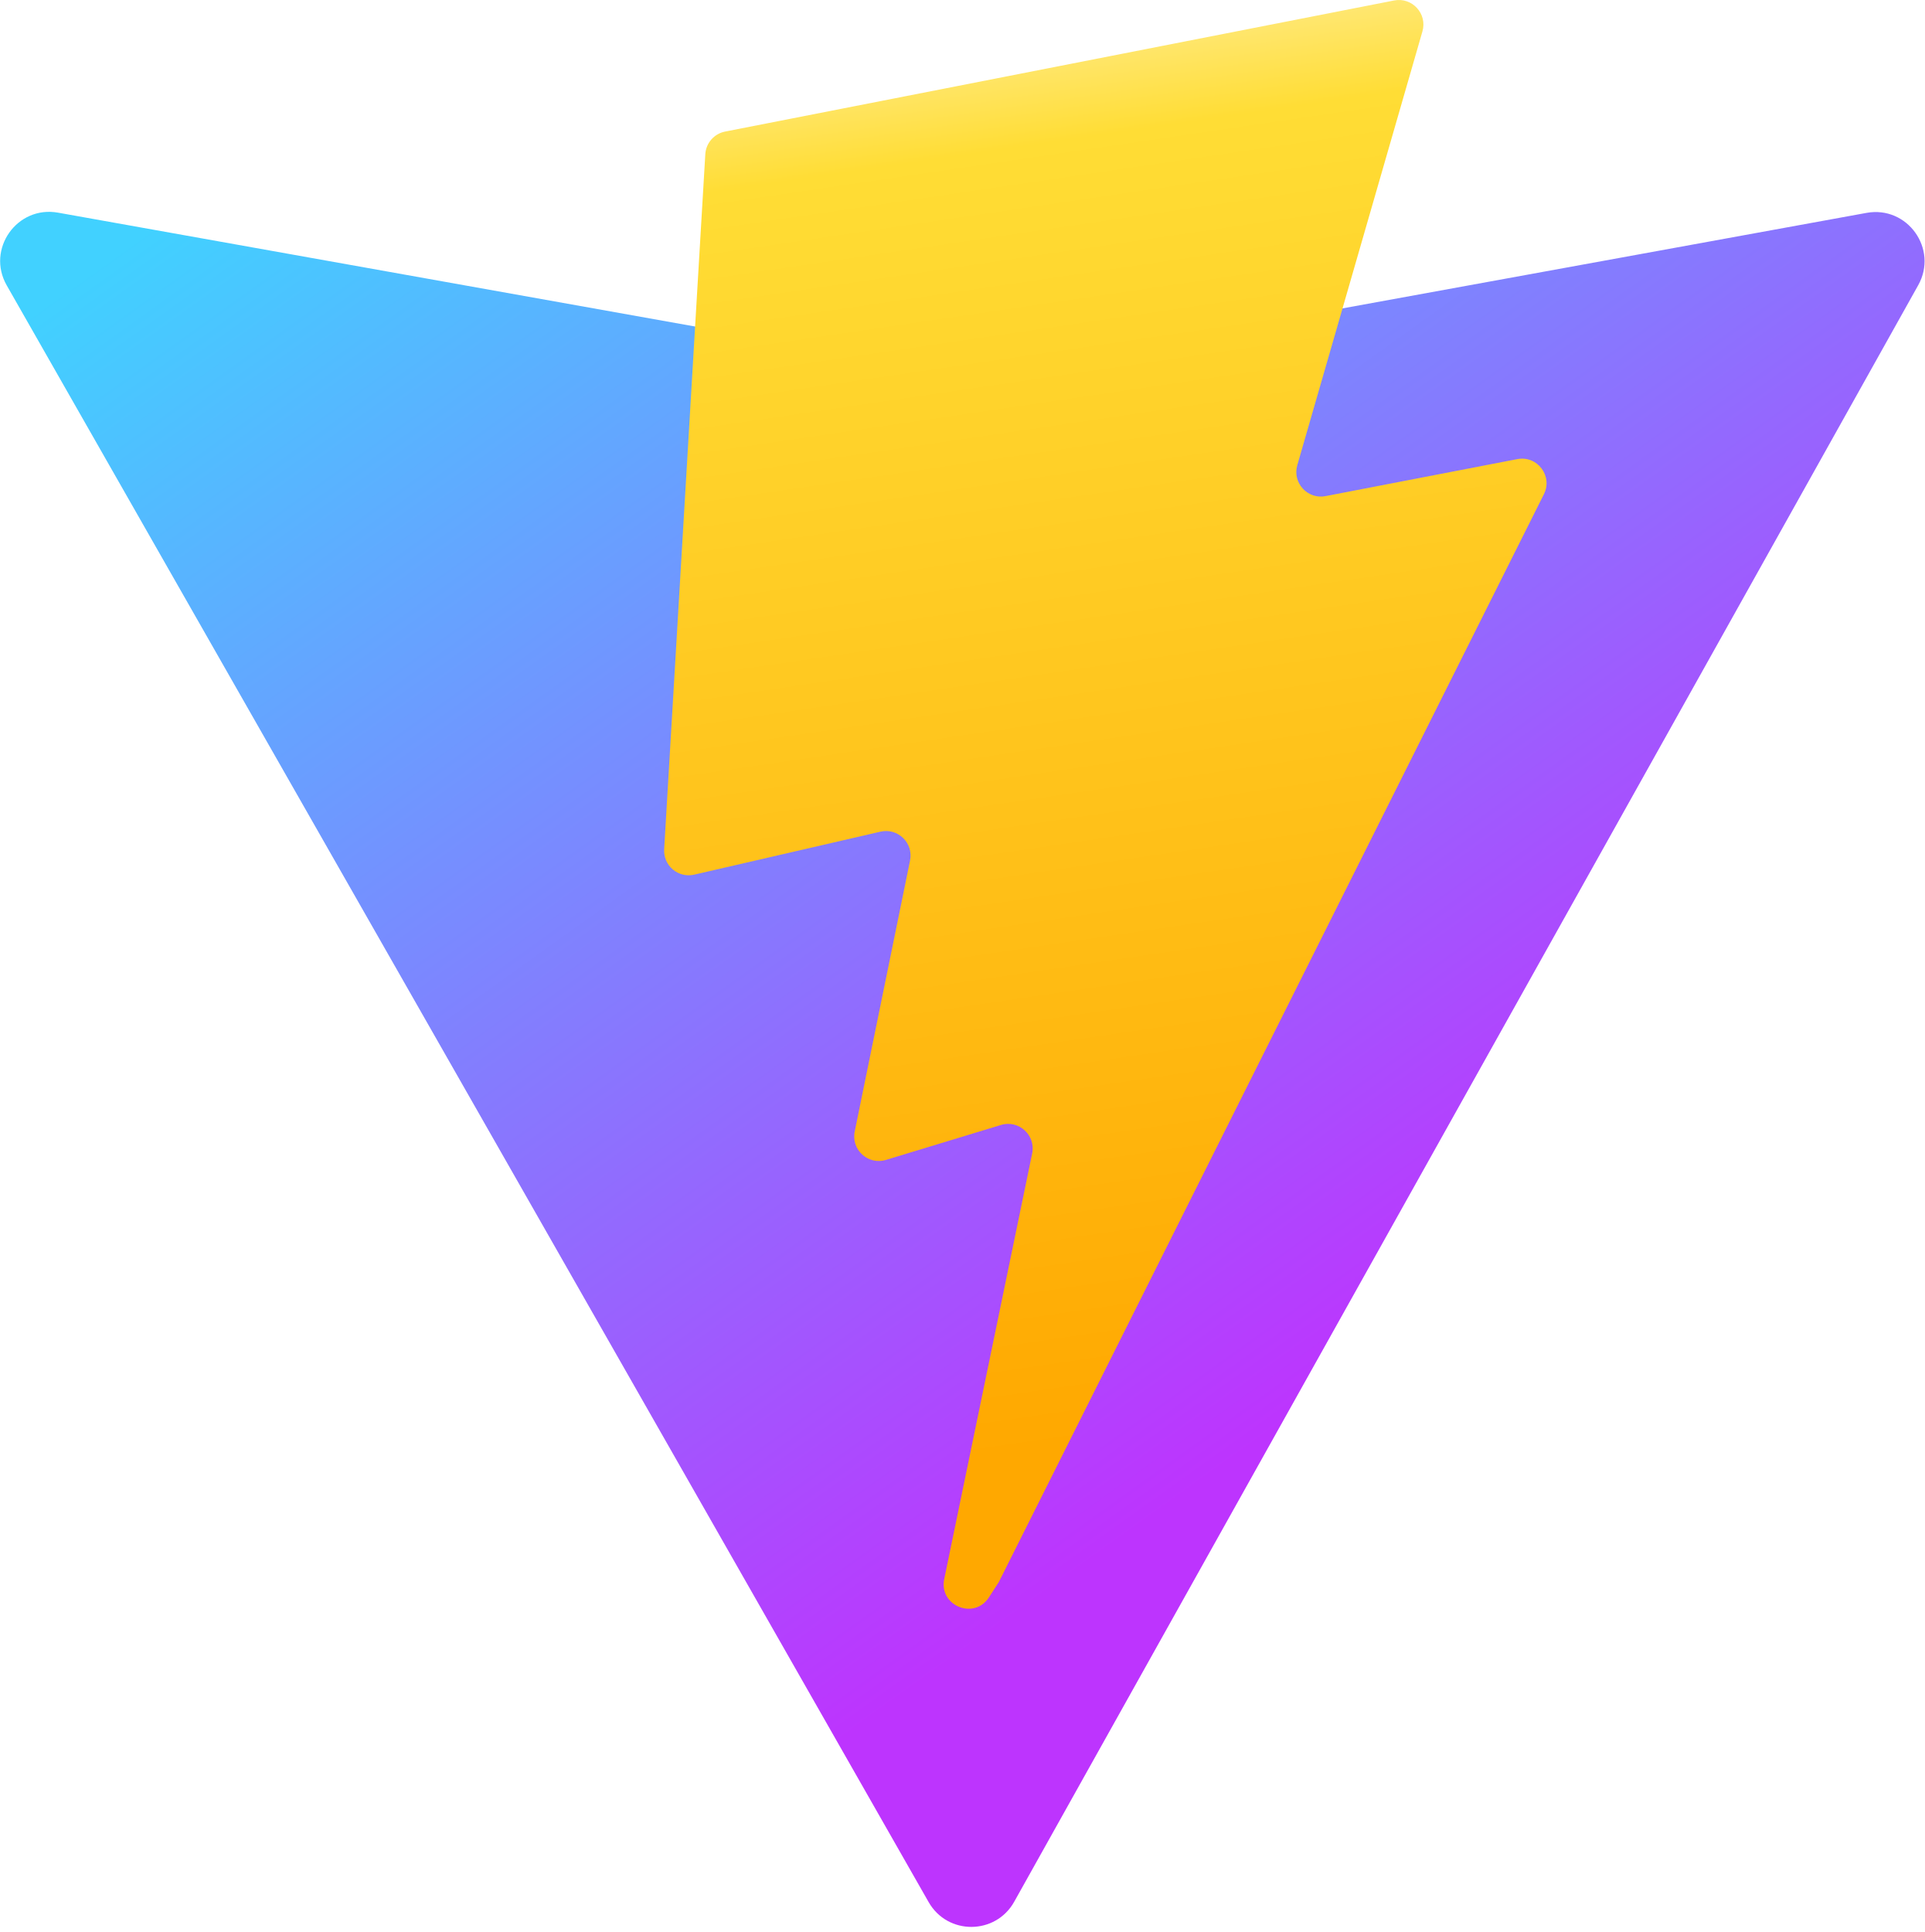
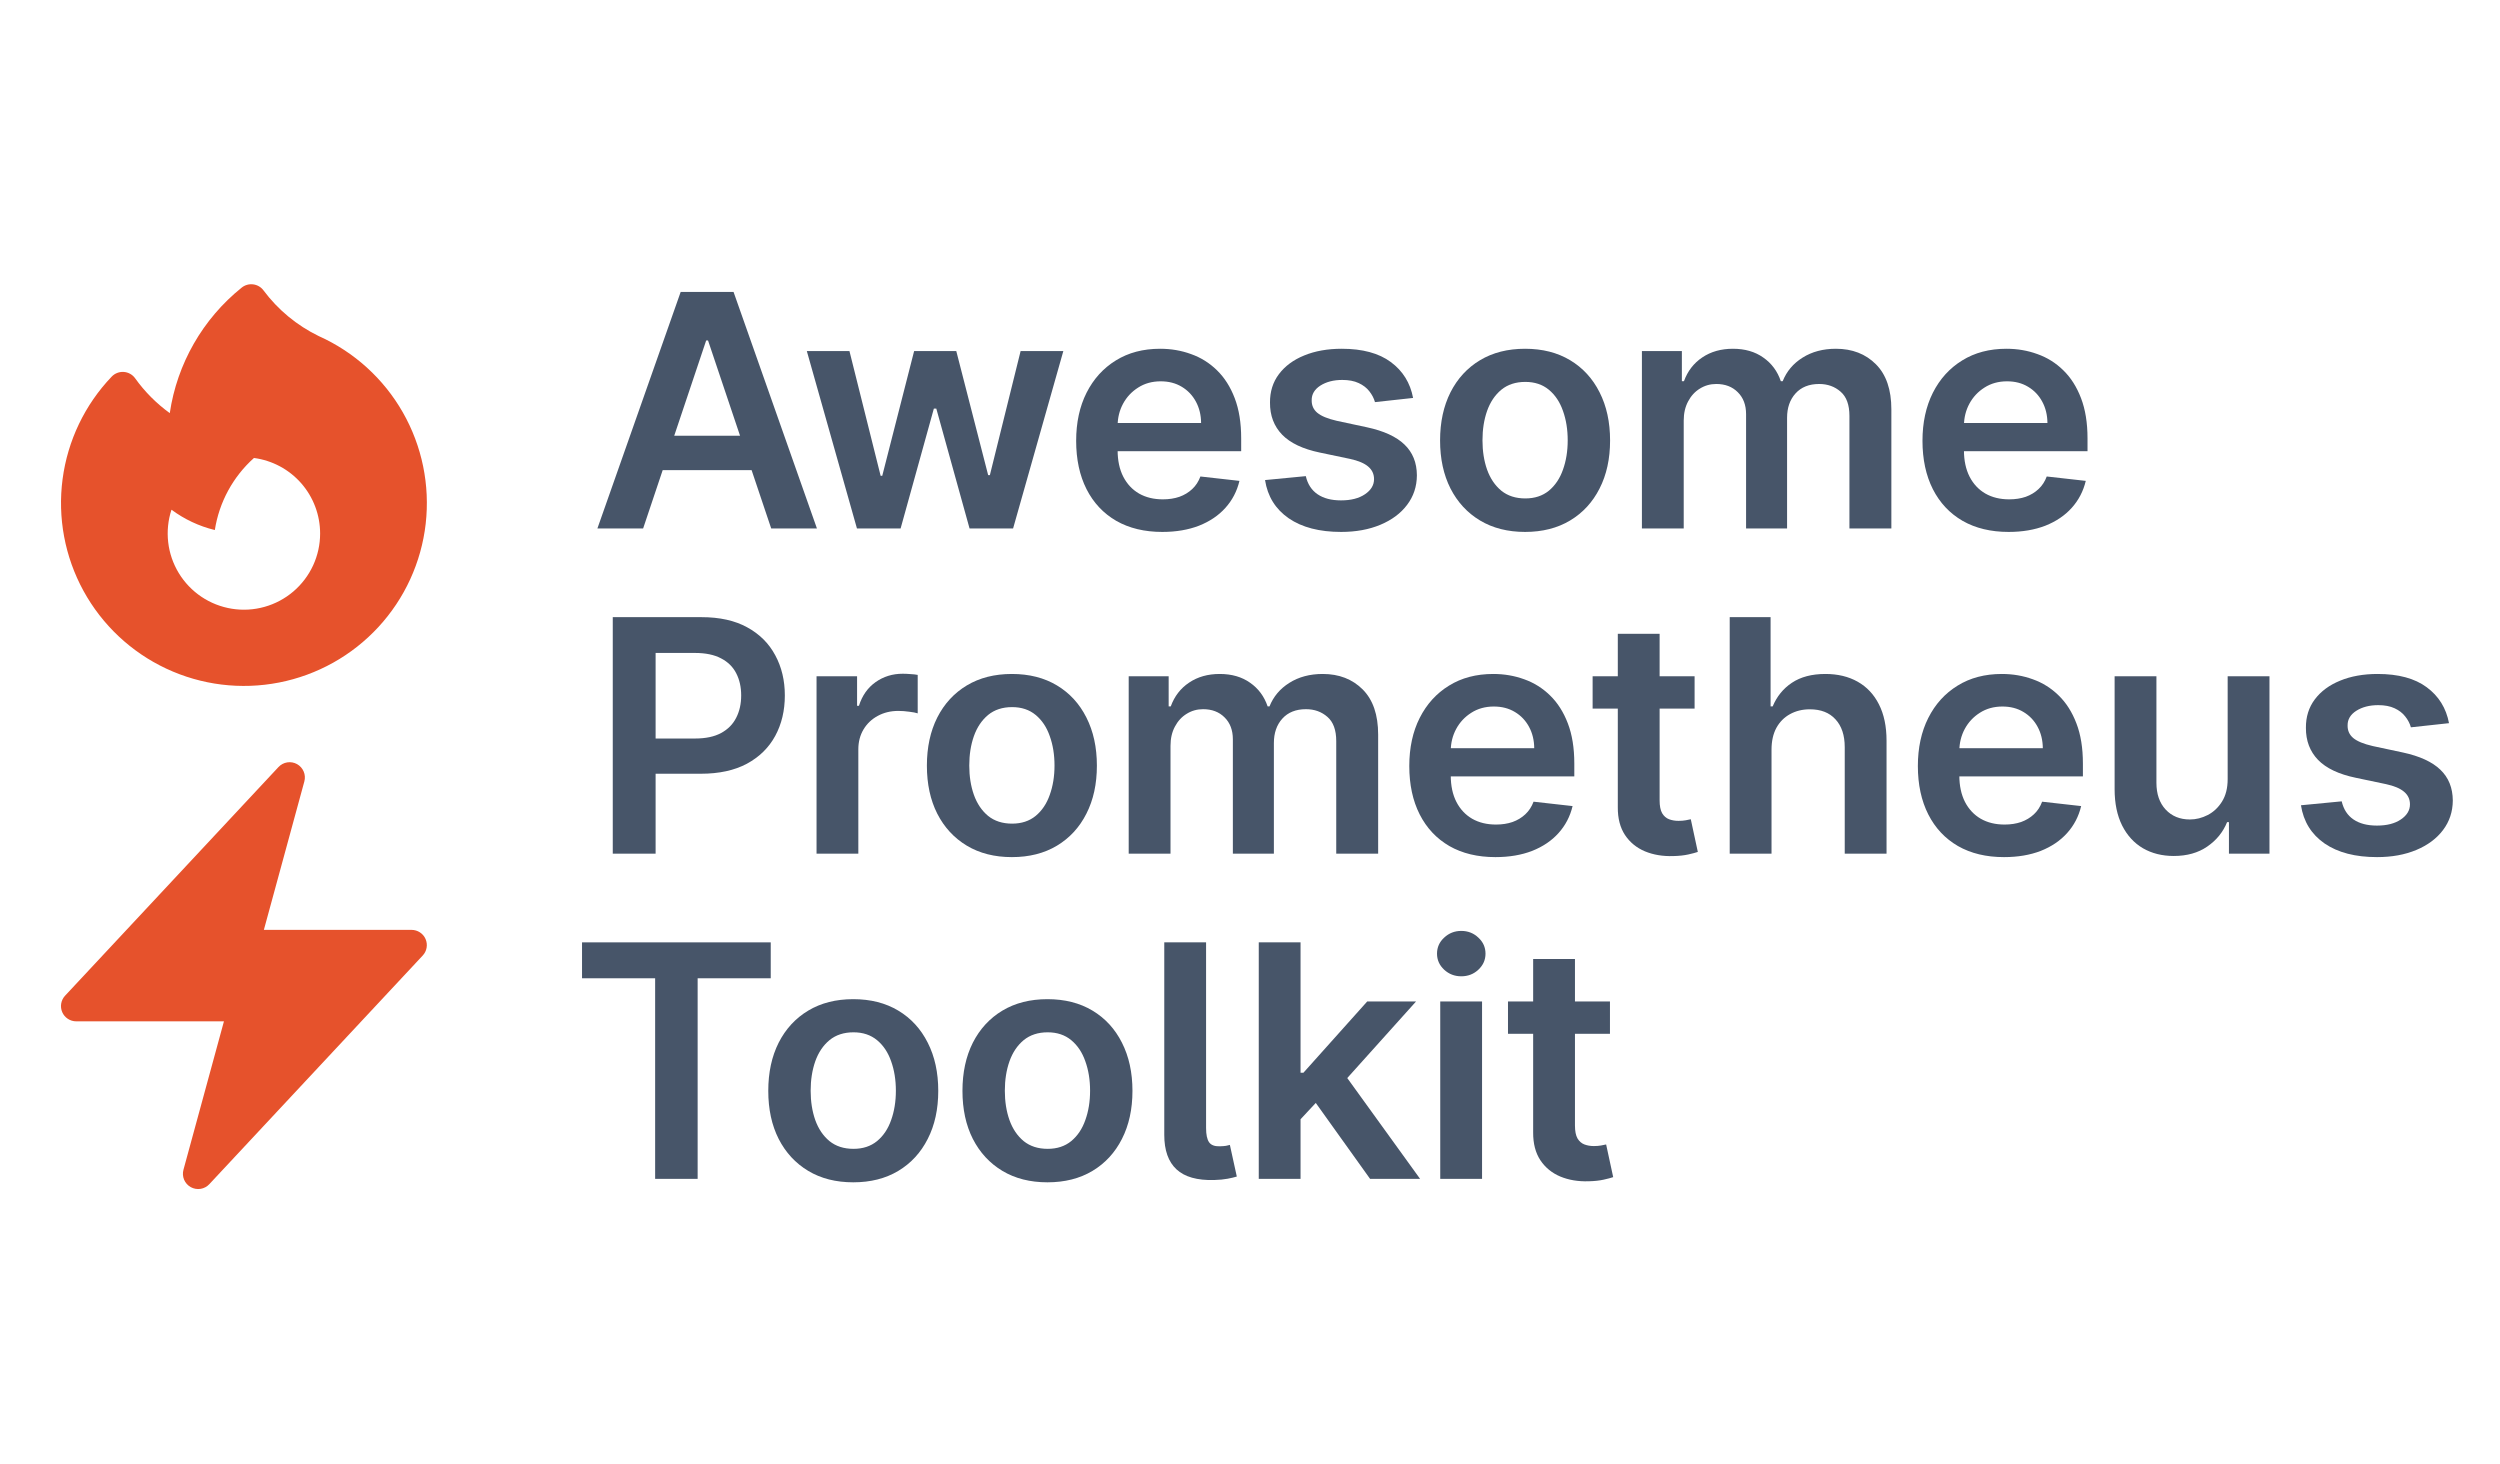
- <svg xmlns="http://www.w3.org/2000/svg" aria-hidden="true" role="img" class="iconify iconify--logos" width="31.88" height="32" preserveAspectRatio="xMidYMid meet" viewBox="0 0 256 257">
-   <defs>
-     <linearGradient id="IconifyId1813088fe1fbc01fb466" x1="-.828%" x2="57.636%" y1="7.652%" y2="78.411%">
-       <stop offset="0%" stop-color="#41D1FF" />
-       <stop offset="100%" stop-color="#BD34FE" />
-     </linearGradient>
-     <linearGradient id="IconifyId1813088fe1fbc01fb467" x1="43.376%" x2="50.316%" y1="2.242%" y2="89.03%">
-       <stop offset="0%" stop-color="#FFEA83" />
-       <stop offset="8.333%" stop-color="#FFDD35" />
-       <stop offset="100%" stop-color="#FFA800" />
-     </linearGradient>
-   </defs>
-   <path fill="url(#IconifyId1813088fe1fbc01fb466)" d="M255.153 37.938L134.897 252.976c-2.483 4.44-8.862 4.466-11.382.048L.875 37.958c-2.746-4.814 1.371-10.646 6.827-9.67l120.385 21.517a6.537 6.537 0 0 0 2.322-.004l117.867-21.483c5.438-.991 9.574 4.796 6.877 9.62Z" />
-   <path fill="url(#IconifyId1813088fe1fbc01fb467)" d="M185.432.063L96.44 17.501a3.268 3.268 0 0 0-2.634 3.014l-5.474 92.456a3.268 3.268 0 0 0 3.997 3.378l24.777-5.718c2.318-.535 4.413 1.507 3.936 3.838l-7.361 36.047c-.495 2.426 1.782 4.5 4.151 3.78l15.304-4.649c2.372-.72 4.652 1.36 4.15 3.788l-11.698 56.621c-.732 3.542 3.979 5.473 5.943 2.437l1.313-2.028l72.516-144.72c1.215-2.423-.88-5.186-3.54-4.672l-25.505 4.922c-2.396.462-4.435-1.77-3.759-4.114l16.646-57.705c.677-2.35-1.37-4.583-3.769-4.113Z" />
+ <svg xmlns="http://www.w3.org/2000/svg" width="123" height="72" viewBox="0 0 123 72" fill="none">
+   <path fill-rule="evenodd" clip-rule="evenodd" d="M12.963 14.286C12.903 14.205 12.827 14.137 12.74 14.087C12.653 14.036 12.556 14.003 12.456 13.991C12.356 13.978 12.255 13.985 12.158 14.013C12.061 14.04 11.97 14.087 11.892 14.15C9.976 15.689 8.711 17.895 8.353 20.326C7.696 19.85 7.12 19.271 6.648 18.611C6.584 18.521 6.501 18.447 6.404 18.393C6.308 18.339 6.201 18.307 6.091 18.299C5.981 18.291 5.871 18.308 5.768 18.348C5.665 18.387 5.572 18.449 5.496 18.529C4.175 19.911 3.329 21.677 3.079 23.572C2.829 25.466 3.189 27.392 4.106 29.068C5.024 30.745 6.451 32.086 8.182 32.897C9.912 33.708 11.856 33.948 13.732 33.58C15.607 33.213 17.317 32.258 18.614 30.854C19.911 29.449 20.727 27.669 20.944 25.77C21.16 23.871 20.767 21.952 19.821 20.292C18.875 18.631 17.424 17.315 15.68 16.534C14.608 16.013 13.676 15.242 12.963 14.286ZM15.75 26.25C15.75 26.792 15.632 27.328 15.404 27.821C15.176 28.313 14.845 28.75 14.432 29.102C14.019 29.454 13.535 29.712 13.012 29.858C12.49 30.005 11.942 30.036 11.407 29.95C10.871 29.864 10.36 29.663 9.91 29.361C9.46 29.059 9.08 28.662 8.798 28.199C8.516 27.736 8.337 27.217 8.275 26.678C8.213 26.139 8.268 25.593 8.437 25.078C9.065 25.543 9.787 25.888 10.57 26.078C10.782 24.709 11.463 23.456 12.495 22.532C13.396 22.652 14.223 23.095 14.822 23.779C15.42 24.463 15.75 25.341 15.75 26.25Z" fill="#E6522C" />
+   <path fill-rule="evenodd" clip-rule="evenodd" d="M14.615 37.595C14.761 37.676 14.876 37.805 14.941 37.959C15.007 38.114 15.018 38.285 14.974 38.447L12.982 45.75H20.25C20.396 45.75 20.539 45.793 20.661 45.873C20.784 45.953 20.88 46.067 20.938 46.201C20.996 46.335 21.014 46.483 20.989 46.627C20.964 46.772 20.898 46.905 20.798 47.012L10.298 58.262C10.184 58.385 10.031 58.466 9.866 58.492C9.7 58.518 9.53 58.487 9.384 58.406C9.237 58.324 9.122 58.195 9.057 58.041C8.993 57.886 8.982 57.714 9.026 57.552L11.018 50.25H3.75C3.604 50.25 3.461 50.207 3.339 50.127C3.216 50.047 3.12 49.933 3.062 49.799C3.004 49.665 2.986 49.517 3.011 49.373C3.036 49.228 3.102 49.095 3.202 48.988L13.702 37.738C13.816 37.616 13.968 37.535 14.134 37.509C14.299 37.483 14.469 37.514 14.615 37.595Z" fill="#E6522C" />
+   <path d="M98.825 26.171C97.95 26.171 97.194 25.989 96.558 25.625C95.925 25.258 95.439 24.739 95.097 24.068C94.757 23.394 94.586 22.6 94.586 21.688C94.586 20.79 94.757 20.002 95.097 19.324C95.442 18.642 95.923 18.112 96.541 17.733C97.158 17.35 97.883 17.159 98.717 17.159C99.255 17.159 99.762 17.246 100.24 17.421C100.721 17.591 101.145 17.856 101.512 18.216C101.884 18.576 102.175 19.034 102.387 19.591C102.599 20.144 102.706 20.803 102.706 21.568V22.199H95.552V20.812H100.734C100.73 20.419 100.645 20.068 100.478 19.761C100.312 19.451 100.079 19.206 99.779 19.028C99.484 18.85 99.139 18.761 98.745 18.761C98.325 18.761 97.956 18.864 97.637 19.068C97.319 19.269 97.071 19.534 96.893 19.864C96.719 20.189 96.63 20.547 96.626 20.938V22.148C96.626 22.655 96.719 23.091 96.904 23.454C97.09 23.814 97.349 24.091 97.683 24.284C98.016 24.474 98.406 24.568 98.853 24.568C99.153 24.568 99.423 24.526 99.666 24.443C99.908 24.356 100.118 24.229 100.296 24.062C100.474 23.896 100.609 23.689 100.7 23.443L102.62 23.659C102.499 24.167 102.268 24.61 101.927 24.989C101.59 25.364 101.158 25.655 100.632 25.864C100.105 26.068 99.503 26.171 98.825 26.171Z" fill="#475569" />
+   <path d="M80.782 26V17.273H82.748V18.756H82.85C83.032 18.256 83.333 17.866 83.753 17.585C84.174 17.301 84.676 17.159 85.259 17.159C85.85 17.159 86.348 17.303 86.753 17.591C87.162 17.875 87.45 18.263 87.617 18.756H87.708C87.901 18.271 88.227 17.884 88.685 17.597C89.147 17.305 89.695 17.159 90.327 17.159C91.13 17.159 91.786 17.413 92.293 17.921C92.801 18.428 93.055 19.169 93.055 20.142V26H90.992V20.46C90.992 19.919 90.848 19.523 90.56 19.273C90.272 19.019 89.92 18.892 89.503 18.892C89.007 18.892 88.619 19.047 88.339 19.358C88.062 19.665 87.924 20.064 87.924 20.557V26H85.907V20.375C85.907 19.924 85.77 19.564 85.498 19.296C85.229 19.026 84.876 18.892 84.441 18.892C84.145 18.892 83.876 18.968 83.634 19.119C83.392 19.267 83.198 19.477 83.055 19.75C82.911 20.019 82.839 20.333 82.839 20.693V26H80.782Z" fill="#475569" />
+   <path d="M75.034 26.171C74.182 26.171 73.443 25.983 72.818 25.608C72.193 25.233 71.709 24.708 71.364 24.034C71.023 23.36 70.852 22.572 70.852 21.671C70.852 20.769 71.023 19.979 71.364 19.301C71.709 18.623 72.193 18.097 72.818 17.722C73.443 17.347 74.182 17.159 75.034 17.159C75.886 17.159 76.625 17.347 77.25 17.722C77.875 18.097 78.358 18.623 78.699 19.301C79.044 19.979 79.216 20.769 79.216 21.671C79.216 22.572 79.044 23.36 78.699 24.034C78.358 24.708 77.875 25.233 77.25 25.608C76.625 25.983 75.886 26.171 75.034 26.171ZM75.046 24.523C75.508 24.523 75.894 24.396 76.205 24.142C76.515 23.884 76.746 23.54 76.898 23.108C77.053 22.676 77.131 22.195 77.131 21.665C77.131 21.131 77.053 20.648 76.898 20.216C76.746 19.78 76.515 19.434 76.205 19.176C75.894 18.919 75.508 18.79 75.046 18.79C74.572 18.79 74.178 18.919 73.864 19.176C73.553 19.434 73.32 19.78 73.165 20.216C73.013 20.648 72.938 21.131 72.938 21.665C72.938 22.195 73.013 22.676 73.165 23.108C73.32 23.54 73.553 23.884 73.864 24.142C74.178 24.396 74.572 24.523 75.046 24.523Z" fill="#475569" />
+   <path d="M69.524 19.579L67.649 19.784C67.596 19.595 67.503 19.417 67.371 19.25C67.242 19.083 67.067 18.949 66.848 18.847C66.628 18.744 66.359 18.693 66.041 18.693C65.613 18.693 65.253 18.786 64.961 18.972C64.674 19.157 64.531 19.398 64.535 19.693C64.531 19.947 64.624 20.153 64.814 20.312C65.007 20.472 65.325 20.602 65.768 20.704L67.257 21.023C68.083 21.201 68.696 21.483 69.098 21.869C69.503 22.256 69.708 22.761 69.711 23.386C69.708 23.936 69.547 24.421 69.228 24.841C68.914 25.258 68.477 25.583 67.916 25.818C67.355 26.053 66.711 26.171 65.984 26.171C64.916 26.171 64.056 25.947 63.405 25.5C62.753 25.049 62.365 24.422 62.24 23.619L64.246 23.426C64.336 23.82 64.53 24.117 64.825 24.318C65.121 24.519 65.505 24.619 65.978 24.619C66.467 24.619 66.859 24.519 67.155 24.318C67.454 24.117 67.603 23.869 67.603 23.574C67.603 23.324 67.507 23.117 67.314 22.954C67.124 22.792 66.829 22.667 66.427 22.579L64.939 22.267C64.102 22.093 63.482 21.799 63.081 21.386C62.679 20.97 62.48 20.443 62.484 19.807C62.48 19.269 62.626 18.803 62.922 18.409C63.221 18.011 63.636 17.704 64.166 17.489C64.7 17.269 65.316 17.159 66.013 17.159C67.035 17.159 67.84 17.377 68.427 17.812C69.018 18.248 69.384 18.837 69.524 19.579Z" fill="#475569" />
+   <path d="M57.185 26.171C56.31 26.171 55.555 25.989 54.918 25.625C54.286 25.258 53.799 24.739 53.458 24.068C53.117 23.394 52.947 22.6 52.947 21.688C52.947 20.79 53.117 20.002 53.458 19.324C53.803 18.642 54.284 18.112 54.901 17.733C55.519 17.35 56.244 17.159 57.078 17.159C57.615 17.159 58.123 17.246 58.6 17.421C59.081 17.591 59.505 17.856 59.873 18.216C60.244 18.576 60.536 19.034 60.748 19.591C60.96 20.144 61.066 20.803 61.066 21.568V22.199H53.913V20.812H59.094C59.091 20.419 59.005 20.068 58.839 19.761C58.672 19.451 58.439 19.206 58.14 19.028C57.844 18.85 57.5 18.761 57.106 18.761C56.685 18.761 56.316 18.864 55.998 19.068C55.68 19.269 55.432 19.534 55.254 19.864C55.079 20.189 54.99 20.547 54.987 20.938V22.148C54.987 22.655 55.079 23.091 55.265 23.454C55.451 23.814 55.71 24.091 56.043 24.284C56.377 24.474 56.767 24.568 57.214 24.568C57.513 24.568 57.784 24.526 58.026 24.443C58.269 24.356 58.479 24.229 58.657 24.062C58.835 23.896 58.969 23.689 59.06 23.443L60.981 23.659C60.86 24.167 60.629 24.61 60.288 24.989C59.951 25.364 59.519 25.655 58.992 25.864C58.466 26.068 57.864 26.171 57.185 26.171Z" fill="#475569" />
+   <path d="M42.162 26L39.696 17.273H41.793L43.327 23.409H43.407L44.975 17.273H47.049L48.617 23.375H48.702L50.214 17.273H52.316L49.844 26H47.702L46.066 20.102H45.946L44.31 26H42.162Z" fill="#475569" />
+   <path d="M31.642 26H29.392L33.489 14.364H36.091L40.193 26H37.943L34.835 16.75H34.744L31.642 26ZM31.716 21.438H37.852V23.131H31.716V21.438Z" fill="#475569" />
+   <path d="M120.491 35.58L118.616 35.784C118.563 35.595 118.47 35.417 118.337 35.25C118.209 35.083 118.034 34.949 117.815 34.847C117.595 34.744 117.326 34.693 117.008 34.693C116.58 34.693 116.22 34.786 115.928 34.972C115.64 35.157 115.498 35.398 115.502 35.693C115.498 35.947 115.591 36.153 115.781 36.312C115.974 36.472 116.292 36.602 116.735 36.705L118.224 37.023C119.049 37.201 119.663 37.483 120.065 37.869C120.47 38.256 120.674 38.761 120.678 39.386C120.674 39.936 120.514 40.42 120.195 40.841C119.881 41.258 119.443 41.583 118.883 41.818C118.322 42.053 117.678 42.17 116.951 42.17C115.883 42.17 115.023 41.947 114.371 41.5C113.72 41.049 113.332 40.422 113.207 39.619L115.212 39.426C115.303 39.82 115.496 40.117 115.792 40.318C116.087 40.519 116.472 40.619 116.945 40.619C117.434 40.619 117.826 40.519 118.121 40.318C118.421 40.117 118.57 39.869 118.57 39.574C118.57 39.324 118.474 39.117 118.281 38.955C118.091 38.792 117.796 38.667 117.394 38.58L115.906 38.267C115.068 38.093 114.449 37.799 114.048 37.386C113.646 36.97 113.447 36.443 113.451 35.807C113.447 35.269 113.593 34.803 113.889 34.409C114.188 34.011 114.603 33.705 115.133 33.489C115.667 33.269 116.282 33.159 116.979 33.159C118.002 33.159 118.807 33.377 119.394 33.812C119.985 34.248 120.351 34.837 120.491 35.58Z" fill="#475569" />
+   <path d="M109.601 38.33V33.273H111.658V42H109.664V40.449H109.573C109.376 40.938 109.052 41.337 108.601 41.648C108.154 41.958 107.603 42.114 106.948 42.114C106.376 42.114 105.87 41.987 105.431 41.733C104.995 41.475 104.654 41.102 104.408 40.614C104.162 40.121 104.039 39.526 104.039 38.83V33.273H106.096V38.511C106.096 39.064 106.247 39.504 106.55 39.83C106.853 40.155 107.251 40.318 107.743 40.318C108.046 40.318 108.34 40.244 108.624 40.097C108.908 39.949 109.141 39.729 109.323 39.438C109.508 39.142 109.601 38.773 109.601 38.33Z" fill="#475569" />
+   <path d="M98.598 42.17C97.723 42.17 96.967 41.989 96.331 41.625C95.698 41.258 95.212 40.739 94.871 40.068C94.53 39.394 94.359 38.6 94.359 37.688C94.359 36.79 94.53 36.002 94.871 35.324C95.215 34.642 95.696 34.112 96.314 33.733C96.931 33.35 97.657 33.159 98.49 33.159C99.028 33.159 99.535 33.246 100.013 33.42C100.494 33.591 100.918 33.856 101.285 34.216C101.657 34.576 101.948 35.034 102.16 35.591C102.373 36.144 102.479 36.803 102.479 37.568V38.199H95.325V36.812H100.507C100.503 36.419 100.418 36.068 100.251 35.761C100.085 35.451 99.852 35.206 99.552 35.028C99.257 34.85 98.912 34.761 98.518 34.761C98.098 34.761 97.729 34.864 97.41 35.068C97.092 35.269 96.844 35.534 96.666 35.864C96.492 36.189 96.403 36.547 96.399 36.938V38.148C96.399 38.655 96.492 39.091 96.677 39.455C96.863 39.814 97.123 40.091 97.456 40.284C97.789 40.474 98.179 40.568 98.626 40.568C98.926 40.568 99.196 40.526 99.439 40.443C99.681 40.356 99.891 40.229 100.07 40.062C100.248 39.896 100.382 39.689 100.473 39.443L102.393 39.659C102.272 40.167 102.041 40.61 101.7 40.989C101.363 41.364 100.931 41.655 100.405 41.864C99.878 42.068 99.276 42.17 98.598 42.17Z" fill="#475569" />
+   <path d="M87.159 36.886V42H85.102V30.364H87.113V34.756H87.215C87.42 34.263 87.736 33.875 88.164 33.591C88.596 33.303 89.145 33.159 89.812 33.159C90.418 33.159 90.947 33.286 91.397 33.54C91.848 33.794 92.197 34.165 92.443 34.653C92.693 35.142 92.818 35.739 92.818 36.443V42H90.761V36.761C90.761 36.174 90.609 35.718 90.306 35.392C90.007 35.062 89.587 34.898 89.045 34.898C88.681 34.898 88.356 34.977 88.068 35.136C87.784 35.292 87.56 35.517 87.397 35.812C87.238 36.108 87.159 36.466 87.159 36.886Z" fill="#475569" />
+   <path d="M83.374 33.273V34.864H78.357V33.273H83.374ZM79.596 31.182H81.653V39.375C81.653 39.651 81.694 39.864 81.778 40.011C81.865 40.155 81.978 40.254 82.118 40.307C82.259 40.36 82.414 40.386 82.584 40.386C82.713 40.386 82.831 40.377 82.937 40.358C83.046 40.339 83.13 40.322 83.187 40.307L83.533 41.915C83.423 41.953 83.266 41.994 83.062 42.04C82.861 42.085 82.615 42.112 82.323 42.119C81.808 42.135 81.344 42.057 80.931 41.886C80.518 41.712 80.19 41.443 79.948 41.08C79.709 40.716 79.592 40.261 79.596 39.716V31.182Z" fill="#475569" />
+   <path d="M73.576 42.17C72.701 42.17 71.945 41.989 71.308 41.625C70.676 41.258 70.189 40.739 69.848 40.068C69.507 39.394 69.337 38.6 69.337 37.688C69.337 36.79 69.507 36.002 69.848 35.324C70.193 34.642 70.674 34.112 71.291 33.733C71.909 33.35 72.634 33.159 73.468 33.159C74.005 33.159 74.513 33.246 74.99 33.42C75.471 33.591 75.895 33.856 76.263 34.216C76.634 34.576 76.926 35.034 77.138 35.591C77.35 36.144 77.456 36.803 77.456 37.568V38.199H70.303V36.812H75.484C75.481 36.419 75.395 36.068 75.229 35.761C75.062 35.451 74.829 35.206 74.53 35.028C74.234 34.85 73.89 34.761 73.496 34.761C73.076 34.761 72.706 34.864 72.388 35.068C72.07 35.269 71.822 35.534 71.644 35.864C71.469 36.189 71.38 36.547 71.377 36.938V38.148C71.377 38.655 71.469 39.091 71.655 39.455C71.841 39.814 72.1 40.091 72.433 40.284C72.767 40.474 73.157 40.568 73.604 40.568C73.903 40.568 74.174 40.526 74.416 40.443C74.659 40.356 74.869 40.229 75.047 40.062C75.225 39.896 75.359 39.689 75.451 39.443L77.371 39.659C77.25 40.167 77.019 40.61 76.678 40.989C76.341 41.364 75.909 41.655 75.382 41.864C74.856 42.068 74.254 42.17 73.576 42.17Z" fill="#475569" />
+   <path d="M55.532 42V33.273H57.498V34.756H57.601C57.782 34.256 58.084 33.865 58.504 33.585C58.925 33.301 59.426 33.159 60.01 33.159C60.601 33.159 61.099 33.303 61.504 33.591C61.913 33.875 62.201 34.263 62.368 34.756H62.459C62.652 34.271 62.977 33.885 63.436 33.597C63.898 33.305 64.445 33.159 65.078 33.159C65.881 33.159 66.536 33.413 67.044 33.92C67.551 34.428 67.805 35.169 67.805 36.142V42H65.743V36.46C65.743 35.919 65.599 35.523 65.311 35.273C65.023 35.019 64.671 34.892 64.254 34.892C63.758 34.892 63.37 35.047 63.089 35.358C62.813 35.665 62.675 36.064 62.675 36.557V42H60.657V36.375C60.657 35.924 60.521 35.564 60.248 35.295C59.979 35.026 59.627 34.892 59.191 34.892C58.896 34.892 58.627 34.968 58.385 35.119C58.142 35.267 57.949 35.477 57.805 35.75C57.661 36.019 57.589 36.333 57.589 36.693V42H55.532Z" fill="#475569" />
+   <path d="M49.785 42.17C48.933 42.17 48.194 41.983 47.569 41.608C46.944 41.233 46.459 40.708 46.114 40.034C45.773 39.36 45.603 38.572 45.603 37.67C45.603 36.769 45.773 35.979 46.114 35.301C46.459 34.623 46.944 34.097 47.569 33.722C48.194 33.347 48.933 33.159 49.785 33.159C50.637 33.159 51.376 33.347 52.001 33.722C52.626 34.097 53.109 34.623 53.45 35.301C53.794 35.979 53.967 36.769 53.967 37.67C53.967 38.572 53.794 39.36 53.45 40.034C53.109 40.708 52.626 41.233 52.001 41.608C51.376 41.983 50.637 42.17 49.785 42.17ZM49.796 40.523C50.258 40.523 50.645 40.396 50.955 40.142C51.266 39.885 51.497 39.54 51.648 39.108C51.804 38.676 51.882 38.195 51.882 37.665C51.882 37.131 51.804 36.648 51.648 36.216C51.497 35.78 51.266 35.434 50.955 35.176C50.645 34.919 50.258 34.79 49.796 34.79C49.323 34.79 48.929 34.919 48.614 35.176C48.304 35.434 48.071 35.78 47.916 36.216C47.764 36.648 47.688 37.131 47.688 37.665C47.688 38.195 47.764 38.676 47.916 39.108C48.071 39.54 48.304 39.885 48.614 40.142C48.929 40.396 49.323 40.523 49.796 40.523Z" fill="#475569" />
+   <path d="M40.174 42V33.273H42.168V34.727H42.259C42.418 34.224 42.691 33.835 43.077 33.562C43.467 33.286 43.912 33.148 44.412 33.148C44.526 33.148 44.653 33.153 44.793 33.165C44.937 33.172 45.056 33.186 45.151 33.205V35.097C45.064 35.066 44.926 35.04 44.736 35.017C44.551 34.99 44.371 34.977 44.196 34.977C43.821 34.977 43.484 35.059 43.185 35.222C42.89 35.381 42.657 35.602 42.486 35.886C42.316 36.17 42.23 36.498 42.23 36.869V42H40.174Z" fill="#475569" />
+   <path d="M30.148 42V30.364H34.511C35.405 30.364 36.155 30.53 36.761 30.864C37.371 31.197 37.831 31.655 38.142 32.239C38.456 32.818 38.614 33.477 38.614 34.216C38.614 34.962 38.456 35.625 38.142 36.205C37.828 36.784 37.364 37.24 36.75 37.574C36.136 37.903 35.381 38.068 34.483 38.068H31.591V36.335H34.199C34.722 36.335 35.15 36.244 35.483 36.062C35.816 35.881 36.062 35.631 36.222 35.312C36.385 34.994 36.466 34.629 36.466 34.216C36.466 33.803 36.385 33.439 36.222 33.125C36.062 32.811 35.814 32.566 35.477 32.392C35.144 32.214 34.714 32.125 34.188 32.125H32.256V42H30.148Z" fill="#475569" />
+   <path d="M79.21 49.273V50.864H74.193V49.273H79.21ZM75.431 47.182H77.488V55.375C77.488 55.651 77.53 55.864 77.613 56.011C77.7 56.155 77.814 56.254 77.954 56.307C78.094 56.36 78.249 56.386 78.42 56.386C78.549 56.386 78.666 56.377 78.772 56.358C78.882 56.339 78.965 56.322 79.022 56.307L79.369 57.915C79.259 57.953 79.102 57.994 78.897 58.04C78.697 58.085 78.45 58.112 78.159 58.119C77.644 58.135 77.18 58.057 76.767 57.886C76.354 57.712 76.026 57.443 75.784 57.08C75.545 56.716 75.428 56.261 75.431 55.716V47.182Z" fill="#475569" />
+   <path d="M70.86 58V49.273H72.917V58H70.86ZM71.894 48.034C71.568 48.034 71.288 47.926 71.053 47.71C70.818 47.49 70.701 47.227 70.701 46.92C70.701 46.61 70.818 46.347 71.053 46.131C71.288 45.911 71.568 45.801 71.894 45.801C72.224 45.801 72.504 45.911 72.735 46.131C72.97 46.347 73.087 46.61 73.087 46.92C73.087 47.227 72.97 47.49 72.735 47.71C72.504 47.926 72.224 48.034 71.894 48.034Z" fill="#475569" />
+   <path d="M63.806 55.261L63.8 52.778H64.129L67.266 49.273H69.669L65.811 53.568H65.385L63.806 55.261ZM61.931 58V46.364H63.987V58H61.931ZM67.408 58L64.567 54.028L65.953 52.58L69.868 58H67.408Z" fill="#475569" />
+   <path d="M57.282 46.364H59.339V55.5C59.339 55.826 59.389 56.059 59.487 56.199C59.586 56.339 59.76 56.405 60.01 56.398C60.146 56.394 60.248 56.386 60.316 56.375C60.389 56.36 60.453 56.345 60.51 56.33L60.851 57.886C60.729 57.924 60.578 57.96 60.396 57.994C60.218 58.028 59.998 58.049 59.737 58.057C58.904 58.08 58.286 57.905 57.885 57.534C57.483 57.163 57.282 56.597 57.282 55.835V46.364Z" fill="#475569" />
+   <path d="M51.535 58.17C50.683 58.17 49.944 57.983 49.319 57.608C48.694 57.233 48.209 56.708 47.864 56.034C47.523 55.36 47.353 54.572 47.353 53.67C47.353 52.769 47.523 51.979 47.864 51.301C48.209 50.623 48.694 50.097 49.319 49.722C49.944 49.347 50.683 49.159 51.535 49.159C52.387 49.159 53.126 49.347 53.751 49.722C54.376 50.097 54.859 50.623 55.2 51.301C55.544 51.979 55.717 52.769 55.717 53.67C55.717 54.572 55.544 55.36 55.2 56.034C54.859 56.708 54.376 57.233 53.751 57.608C53.126 57.983 52.387 58.17 51.535 58.17ZM51.546 56.523C52.008 56.523 52.395 56.396 52.705 56.142C53.016 55.885 53.247 55.54 53.398 55.108C53.554 54.676 53.632 54.195 53.632 53.665C53.632 53.131 53.554 52.648 53.398 52.216C53.247 51.78 53.016 51.434 52.705 51.176C52.395 50.919 52.008 50.79 51.546 50.79C51.073 50.79 50.679 50.919 50.364 51.176C50.054 51.434 49.821 51.78 49.666 52.216C49.514 52.648 49.438 53.131 49.438 53.665C49.438 54.195 49.514 54.676 49.666 55.108C49.821 55.54 50.054 55.885 50.364 56.142C50.679 56.396 51.073 56.523 51.546 56.523Z" fill="#475569" />
+   <path d="M41.98 58.17C41.128 58.17 40.39 57.983 39.765 57.608C39.14 57.233 38.655 56.708 38.31 56.034C37.969 55.36 37.799 54.572 37.799 53.67C37.799 52.769 37.969 51.979 38.31 51.301C38.655 50.623 39.14 50.097 39.765 49.722C40.39 49.347 41.128 49.159 41.98 49.159C42.833 49.159 43.571 49.347 44.196 49.722C44.821 50.097 45.304 50.623 45.645 51.301C45.99 51.979 46.162 52.769 46.162 53.67C46.162 54.572 45.99 55.36 45.645 56.034C45.304 56.708 44.821 57.233 44.196 57.608C43.571 57.983 42.833 58.17 41.98 58.17ZM41.992 56.523C42.454 56.523 42.84 56.396 43.151 56.142C43.462 55.885 43.693 55.54 43.844 55.108C43.999 54.676 44.077 54.195 44.077 53.665C44.077 53.131 43.999 52.648 43.844 52.216C43.693 51.78 43.462 51.434 43.151 51.176C42.84 50.919 42.454 50.79 41.992 50.79C41.518 50.79 41.124 50.919 40.81 51.176C40.499 51.434 40.267 51.78 40.111 52.216C39.96 52.648 39.884 53.131 39.884 53.665C39.884 54.195 39.96 54.676 40.111 55.108C40.267 55.54 40.499 55.885 40.81 56.142C41.124 56.396 41.518 56.523 41.992 56.523Z" fill="#475569" />
+   <path d="M28.636 48.131V46.364H37.92V48.131H34.324V58H32.233V48.131H28.636Z" fill="#475569" />
</svg>
